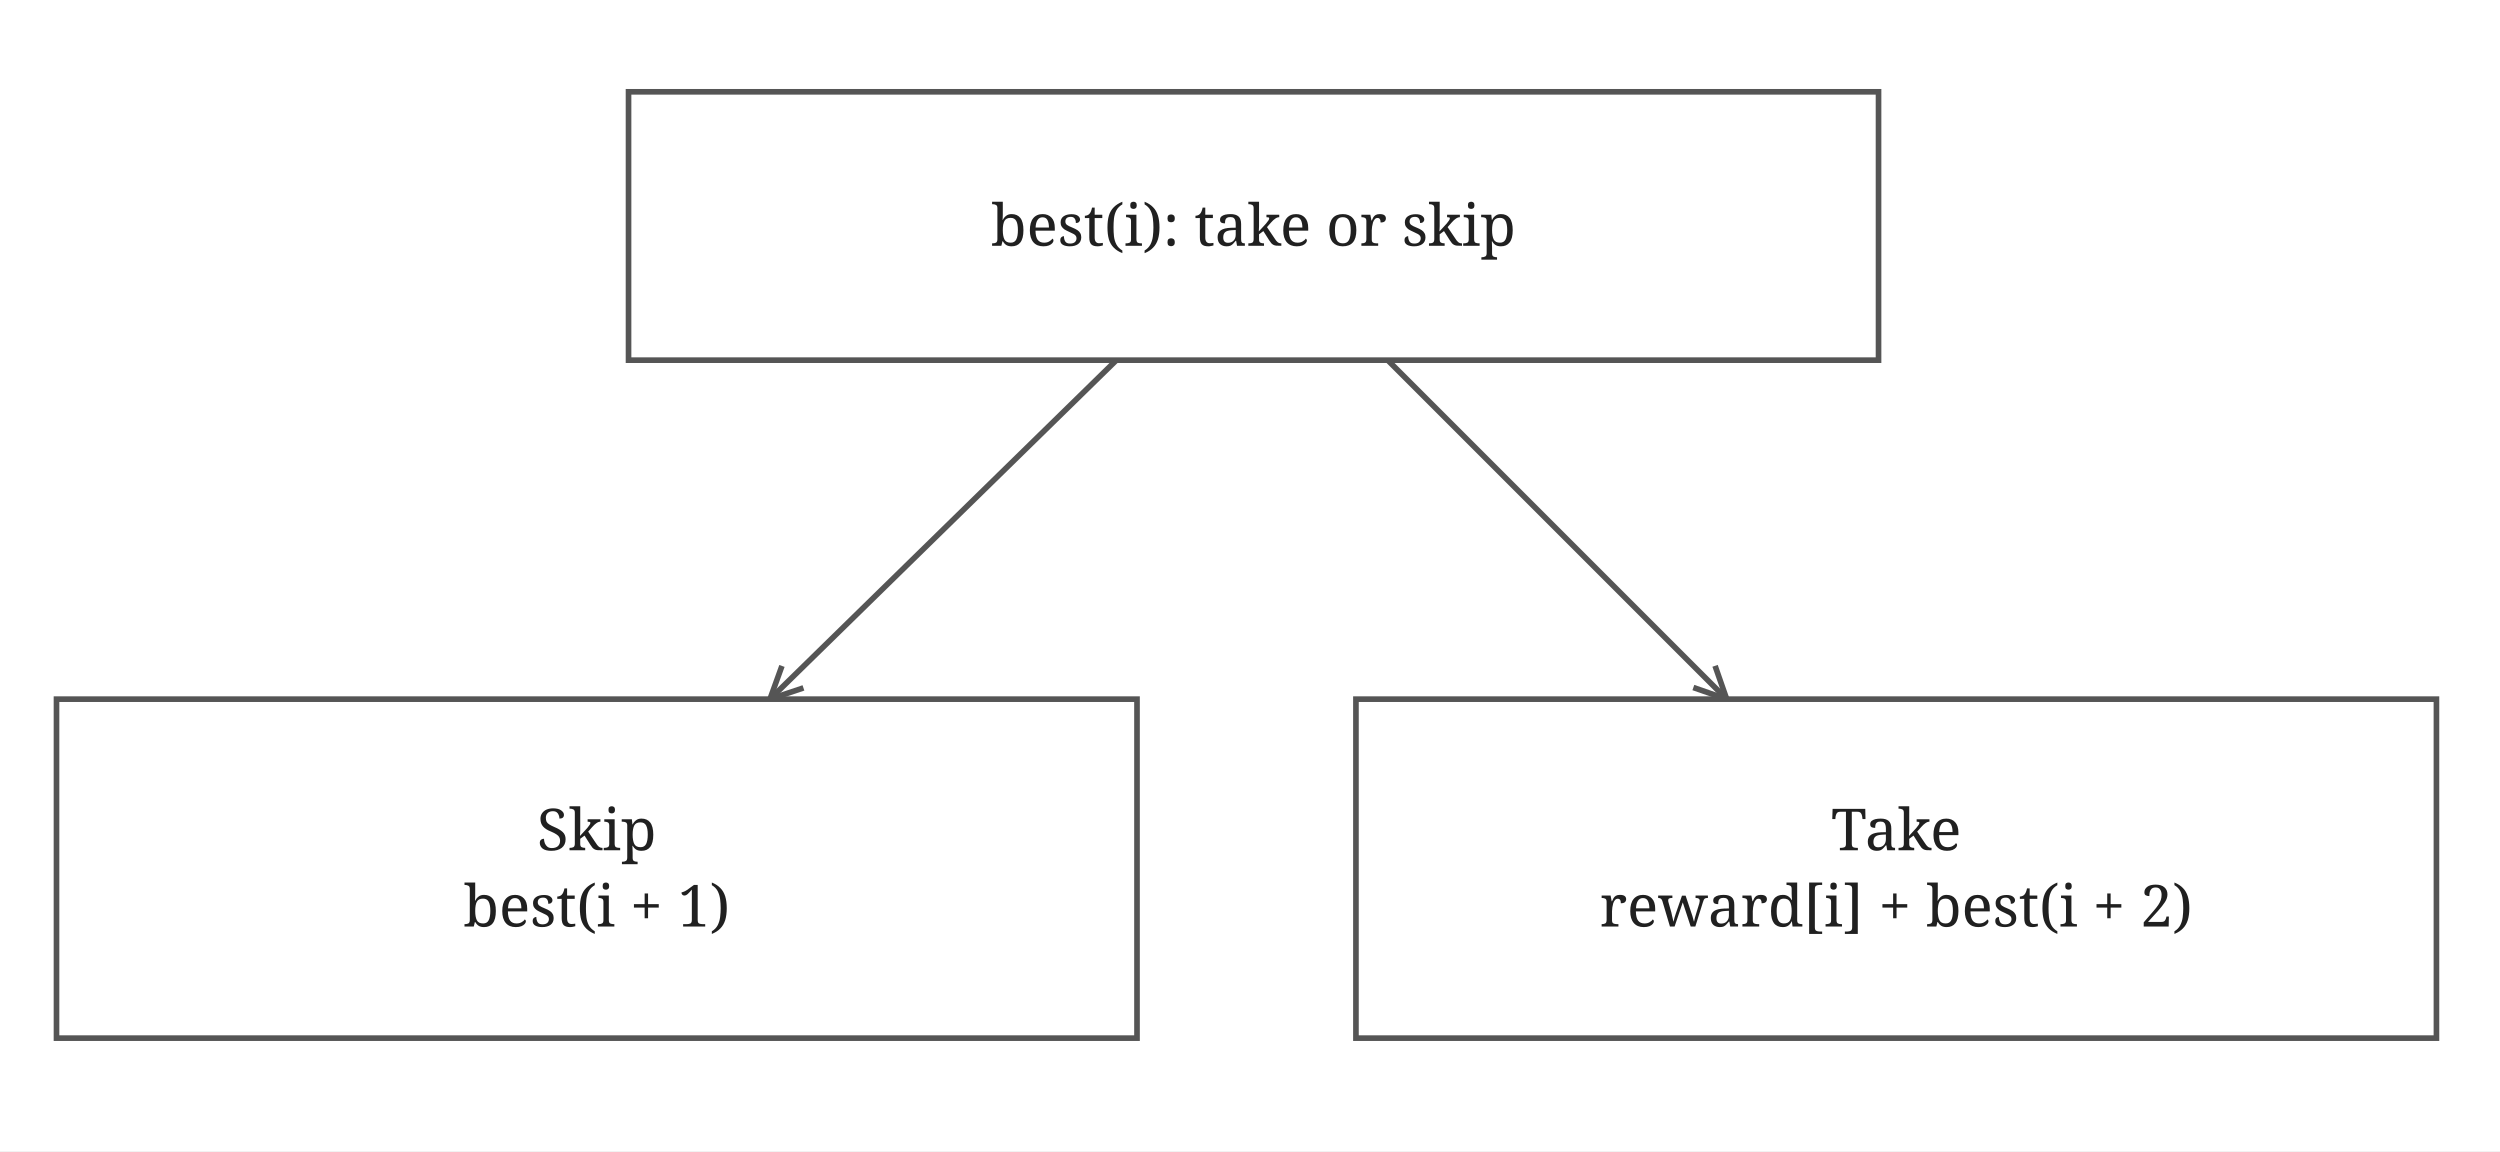
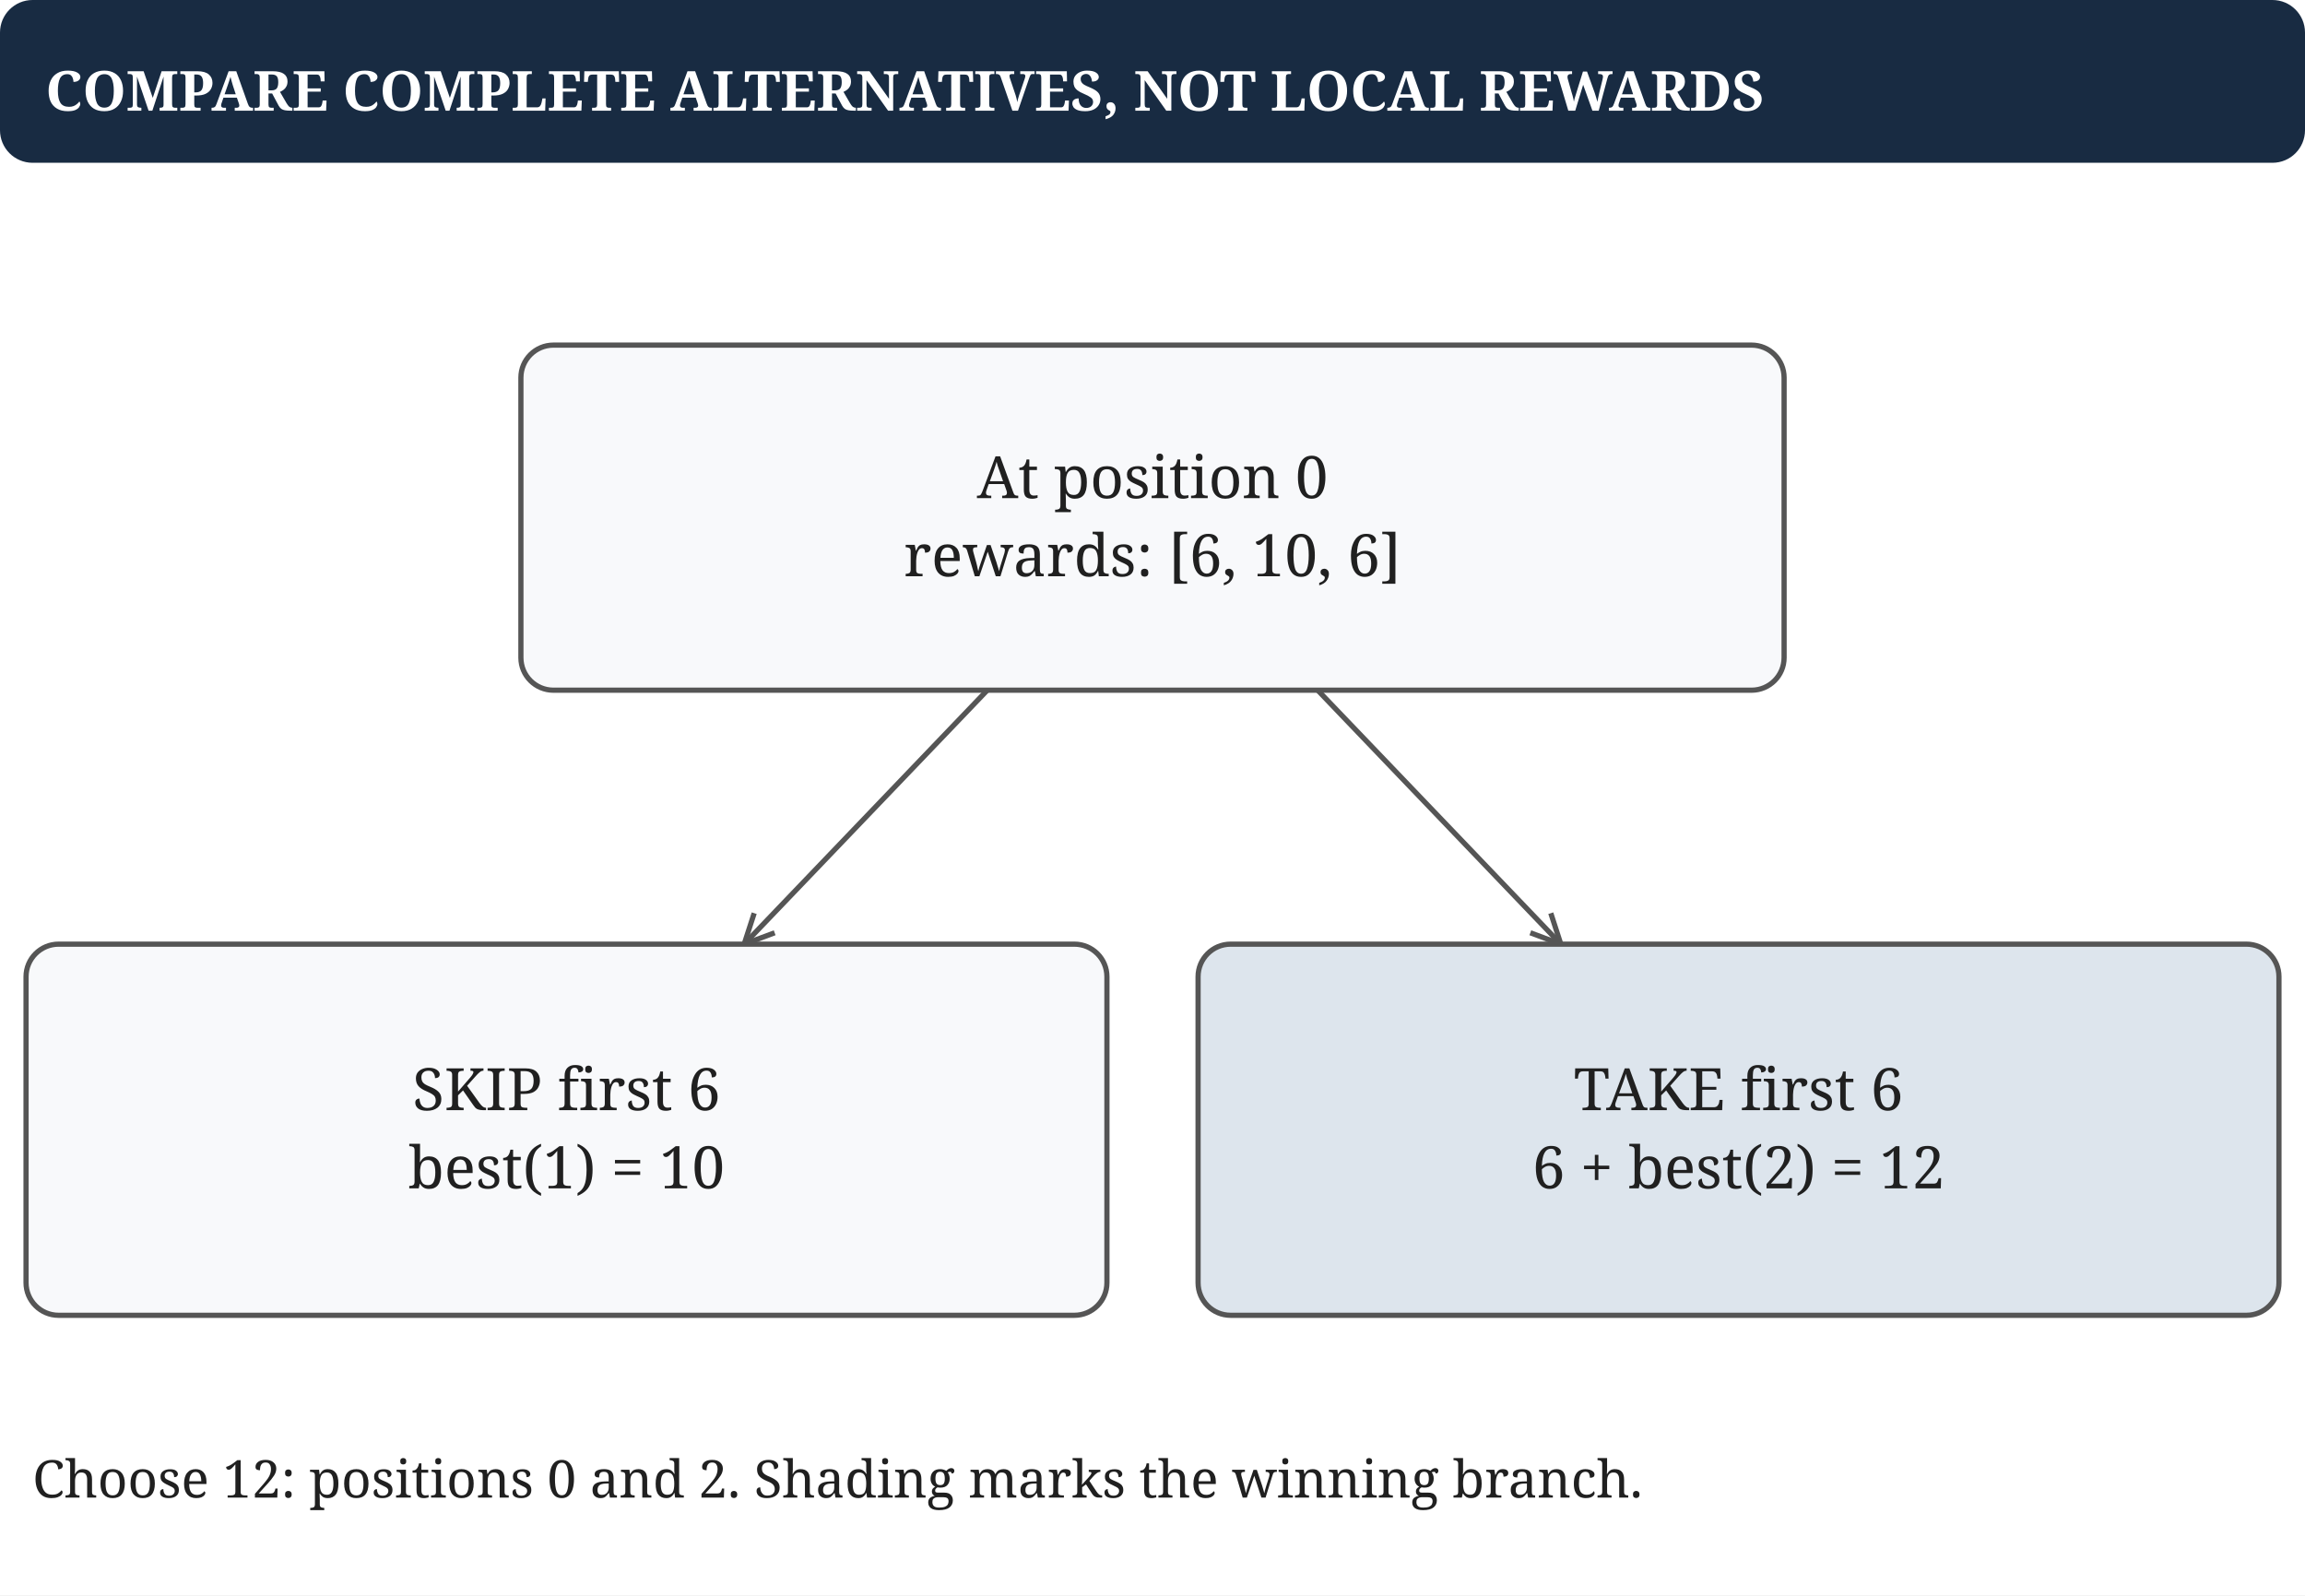
- <svg xmlns="http://www.w3.org/2000/svg" viewBox="0 0 354 163" role="img">
+ <svg xmlns="http://www.w3.org/2000/svg" viewBox="0 0 354 245" role="img">
  <rect width="100%" height="100%" fill="white" />
-   <line x1="158.082" y1="51.0" x2="109.027" y2="99.0" stroke="#555555" stroke-width="0.8" />
-   <line x1="109.027" y1="99.0" x2="113.766" y2="97.406" stroke="#555555" stroke-width="0.8" />
-   <line x1="109.027" y1="99.0" x2="110.724" y2="94.297" stroke="#555555" stroke-width="0.8" />
-   <line x1="196.5" y1="51.0" x2="244.5" y2="99.0" stroke="#555555" stroke-width="0.8" />
-   <line x1="244.5" y1="99.0" x2="242.854" y2="94.279" stroke="#555555" stroke-width="0.8" />
-   <line x1="244.5" y1="99.0" x2="239.779" y2="97.354" stroke="#555555" stroke-width="0.8" />
-   <rect x="89" y="13" width="177" height="38" fill="#ffffff" stroke="#555555" stroke-width="0.8" />
-   <text x="177.5" y="34.8" text-anchor="middle" fill="#202020" font-family="Georgia, serif" font-size="8.2">best(i): take or skip</text>
-   <rect x="8" y="99" width="153" height="48" fill="#ffffff" stroke="#555555" stroke-width="0.8" />
-   <text x="84.5" y="120.4" text-anchor="middle" fill="#202020" font-family="Georgia, serif" font-size="8.2">Skip</text>
-   <text x="84.5" y="131.2" text-anchor="middle" fill="#202020" font-family="Georgia, serif" font-size="8.2">best(i + 1)</text>
-   <rect x="192" y="99" width="153" height="48" fill="#ffffff" stroke="#555555" stroke-width="0.8" />
-   <text x="268.5" y="120.4" text-anchor="middle" fill="#202020" font-family="Georgia, serif" font-size="8.2">Take</text>
-   <text x="268.5" y="131.2" text-anchor="middle" fill="#202020" font-family="Georgia, serif" font-size="8.2">reward[i] + best(i + 2)</text>
+   <rect x="0" y="0" width="354" height="25" rx="5" fill="#182b42" stroke="none" stroke-width="0.8" />
+   <text x="7" y="17" text-anchor="start" fill="#ffffff" font-family="Georgia, serif" font-weight="bold" font-size="8.5">COMPARE COMPLETE ALTERNATIVES, NOT LOCAL REWARDS</text>
+   <line x1="151.628" y1="106.0" x2="114.287" y2="145.0" stroke="#555555" stroke-width="0.8" />
+   <line x1="114.287" y1="145.0" x2="118.972" y2="143.252" stroke="#555555" stroke-width="0.8" />
+   <line x1="114.287" y1="145.0" x2="115.83" y2="140.244" stroke="#555555" stroke-width="0.8" />
+   <line x1="202.372" y1="106.0" x2="239.713" y2="145.0" stroke="#555555" stroke-width="0.8" />
+   <line x1="239.713" y1="145.0" x2="238.17" y2="140.244" stroke="#555555" stroke-width="0.8" />
+   <line x1="239.713" y1="145.0" x2="235.028" y2="143.252" stroke="#555555" stroke-width="0.8" />
+   <rect x="80" y="53" width="194" height="53" rx="5" fill="#f8f9fb" stroke="#555555" stroke-width="0.8" />
+   <text x="177.0" y="76.5" text-anchor="middle" fill="#202020" font-family="Georgia, serif" font-weight="normal" font-size="9">At position 0</text>
+   <text x="177.0" y="88.5" text-anchor="middle" fill="#202020" font-family="Georgia, serif" font-weight="normal" font-size="9">rewards: [6, 10, 6]</text>
+   <rect x="4" y="145" width="166" height="57" rx="5" fill="#f8f9fb" stroke="#555555" stroke-width="0.8" />
+   <text x="87.0" y="170.5" text-anchor="middle" fill="#202020" font-family="Georgia, serif" font-weight="normal" font-size="9">SKIP first 6</text>
+   <text x="87.0" y="182.5" text-anchor="middle" fill="#202020" font-family="Georgia, serif" font-weight="normal" font-size="9">best(1) = 10</text>
+   <rect x="184" y="145" width="166" height="57" rx="5" fill="#dde5ed" stroke="#555555" stroke-width="0.8" />
+   <text x="267.0" y="170.5" text-anchor="middle" fill="#202020" font-family="Georgia, serif" font-weight="normal" font-size="9">TAKE first 6</text>
+   <text x="267.0" y="182.5" text-anchor="middle" fill="#202020" font-family="Georgia, serif" font-weight="normal" font-size="9">6 + best(2) = 12</text>
+   <rect x="3" y="221" width="234.715" height="11" fill="#ffffff" stroke="none" stroke-width="0.8" />
+   <text x="5" y="230" text-anchor="start" fill="#202020" font-family="Georgia, serif" font-weight="normal" font-size="8">Choose 12: positions 0 and 2. Shading marks the winning branch.</text>
</svg>
